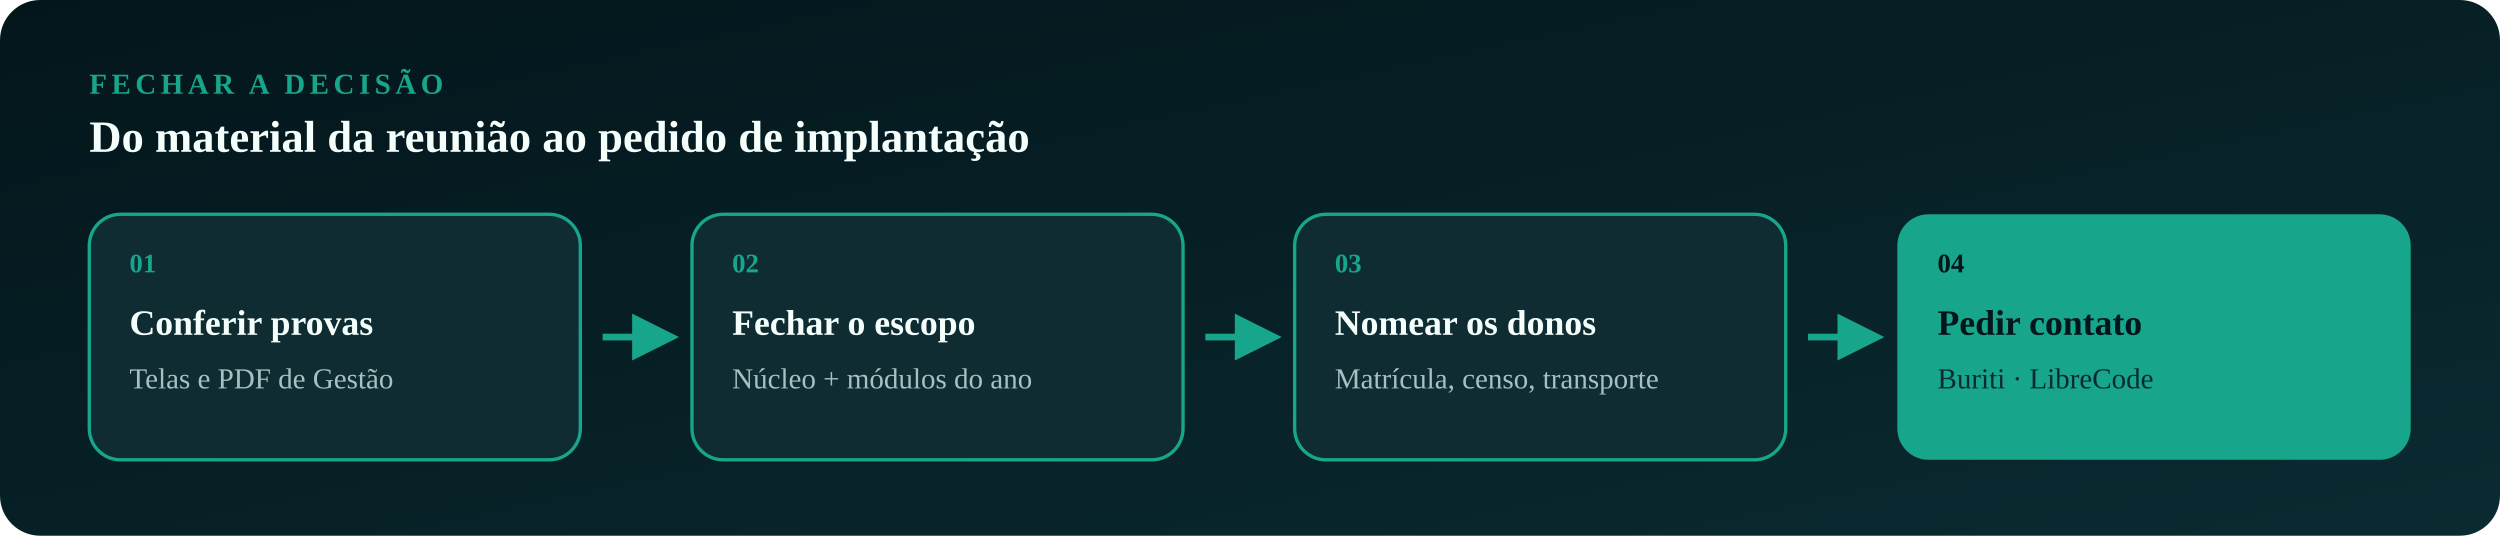
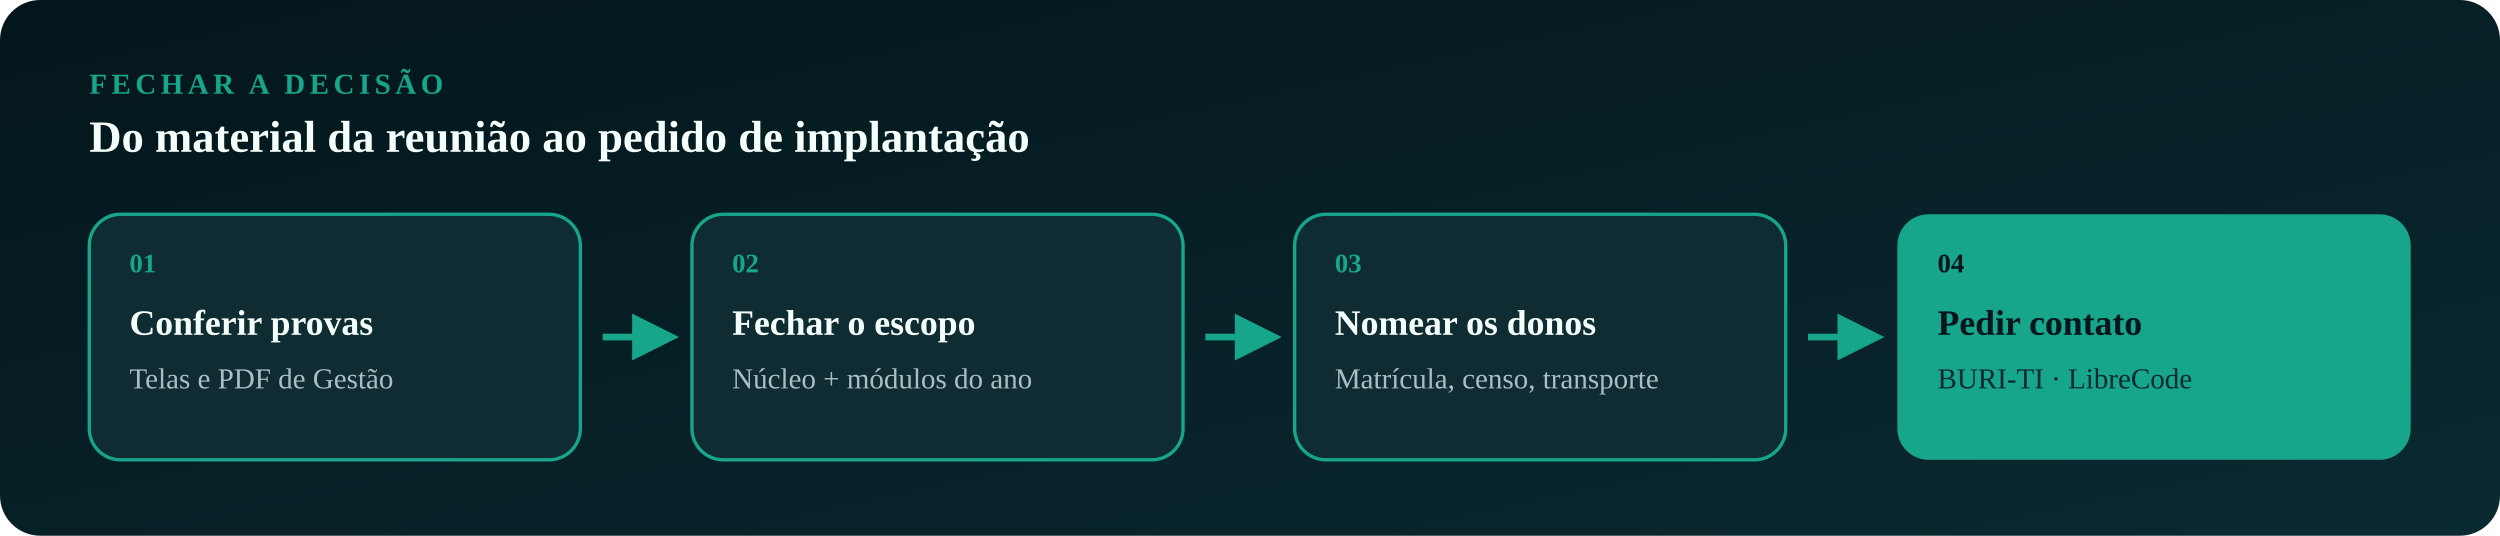
<svg xmlns="http://www.w3.org/2000/svg" viewBox="0 0 1120 240" role="img" aria-labelledby="title desc">
  <defs>
    <linearGradient id="bg" x1="0" y1="0" x2="1" y2="1">
      <stop offset="0%" stop-color="#03161b" />
      <stop offset="100%" stop-color="#0a2a31" />
    </linearGradient>
    <marker id="arrow" viewBox="0 0 10 10" refX="8" refY="5" markerWidth="7" markerHeight="7" orient="auto-start-reverse">
      <path d="M0 0 L10 5 L0 10 z" fill="#17a58b" />
    </marker>
  </defs>
  <rect width="1120" height="240" rx="18" fill="url(#bg)" />
  <text x="40" y="42" fill="#17a58b" font-family="Sora, Source Sans 3, sans-serif" font-size="13" font-weight="700" letter-spacing="2">FECHAR A DECISÃO</text>
  <text x="40" y="68" fill="#f4fffb" font-family="Sora, Source Sans 3, sans-serif" font-size="20" font-weight="700">Do material da reunião ao pedido de implantação</text>
  <g font-family="Source Sans 3, sans-serif">
    <rect x="40" y="96" width="220" height="110" rx="14" fill="#0f2c32" stroke="#17a58b" stroke-width="1.5" />
    <text x="58" y="122" fill="#17a58b" font-size="12" font-weight="700">01</text>
    <text x="58" y="150" fill="#f4fffb" font-size="16" font-weight="700">Conferir provas</text>
    <text x="58" y="174" fill="#a8c0c4" font-size="13">Telas e PDF de Gestão</text>
    <line x1="270" y1="151" x2="300" y2="151" stroke="#17a58b" stroke-width="3" marker-end="url(#arrow)" />
    <rect x="310" y="96" width="220" height="110" rx="14" fill="#0f2c32" stroke="#17a58b" stroke-width="1.5" />
    <text x="328" y="122" fill="#17a58b" font-size="12" font-weight="700">02</text>
    <text x="328" y="150" fill="#f4fffb" font-size="16" font-weight="700">Fechar o escopo</text>
    <text x="328" y="174" fill="#a8c0c4" font-size="13">Núcleo + módulos do ano</text>
    <line x1="540" y1="151" x2="570" y2="151" stroke="#17a58b" stroke-width="3" marker-end="url(#arrow)" />
    <rect x="580" y="96" width="220" height="110" rx="14" fill="#0f2c32" stroke="#17a58b" stroke-width="1.5" />
    <text x="598" y="122" fill="#17a58b" font-size="12" font-weight="700">03</text>
    <text x="598" y="150" fill="#f4fffb" font-size="16" font-weight="700">Nomear os donos</text>
    <text x="598" y="174" fill="#a8c0c4" font-size="13">Matrícula, censo, transporte</text>
    <line x1="810" y1="151" x2="840" y2="151" stroke="#17a58b" stroke-width="3" marker-end="url(#arrow)" />
    <rect x="850" y="96" width="230" height="110" rx="14" fill="#17a58b" />
    <text x="868" y="122" fill="#03161b" font-size="12" font-weight="700">04</text>
    <text x="868" y="150" fill="#03161b" font-size="16" font-weight="700">Pedir contato</text>
-     <text x="868" y="174" fill="#0a2a31" font-size="13">Buriti · LibreCode</text>
+     <text x="868" y="174" fill="#0a2a31" font-size="13">BURI-TI · LibreCode</text>
  </g>
</svg>
